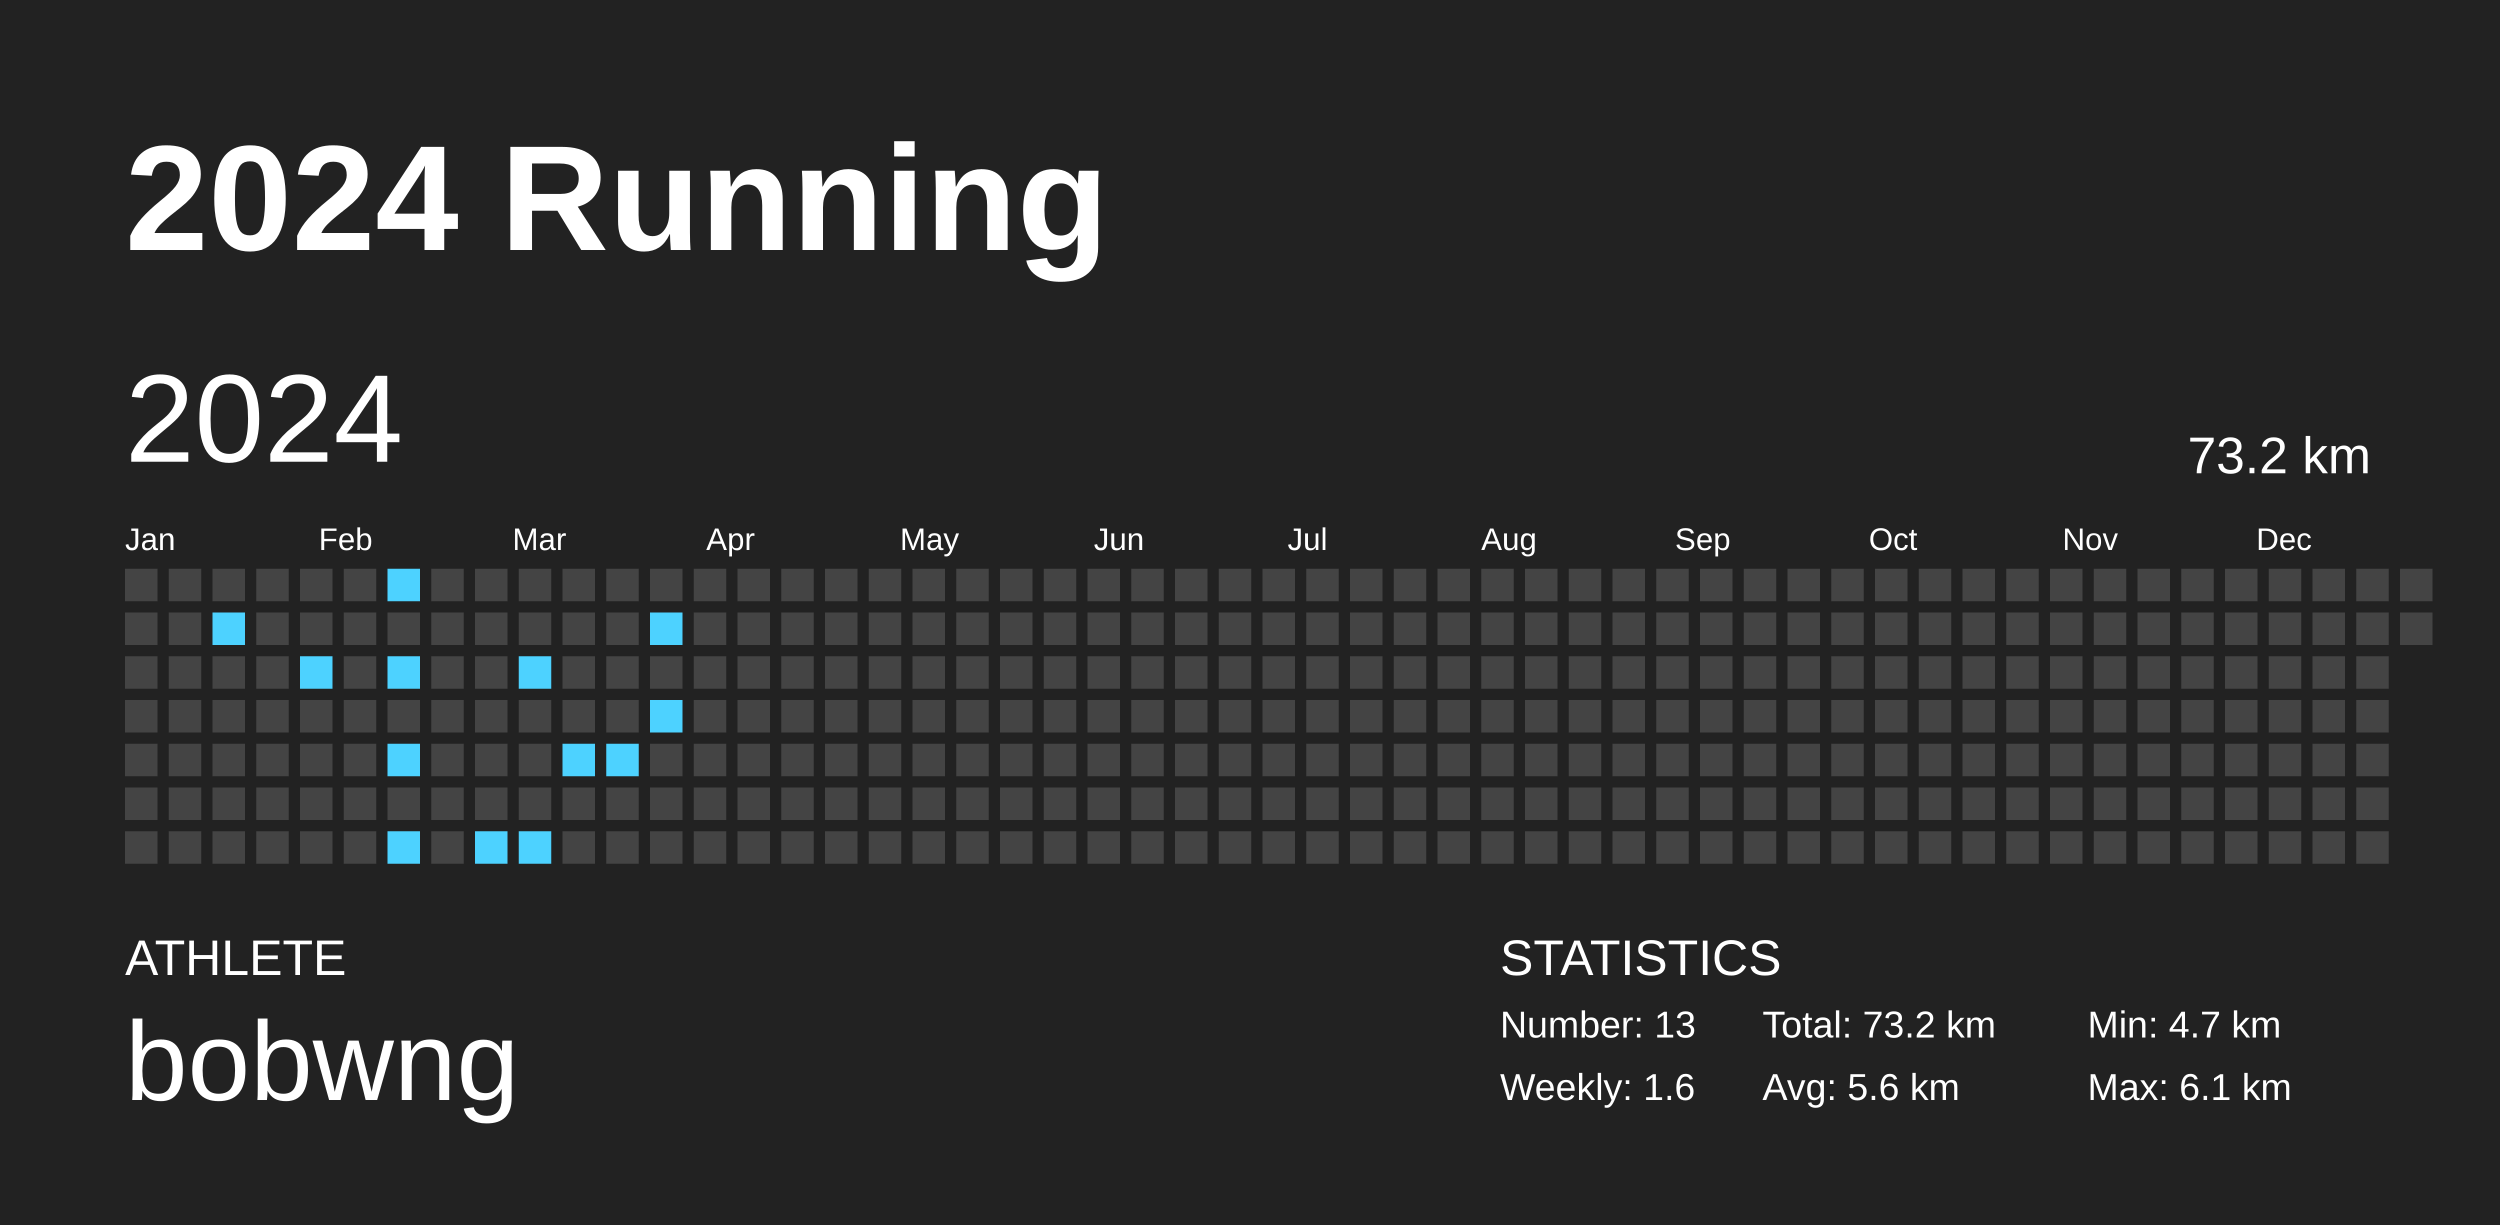
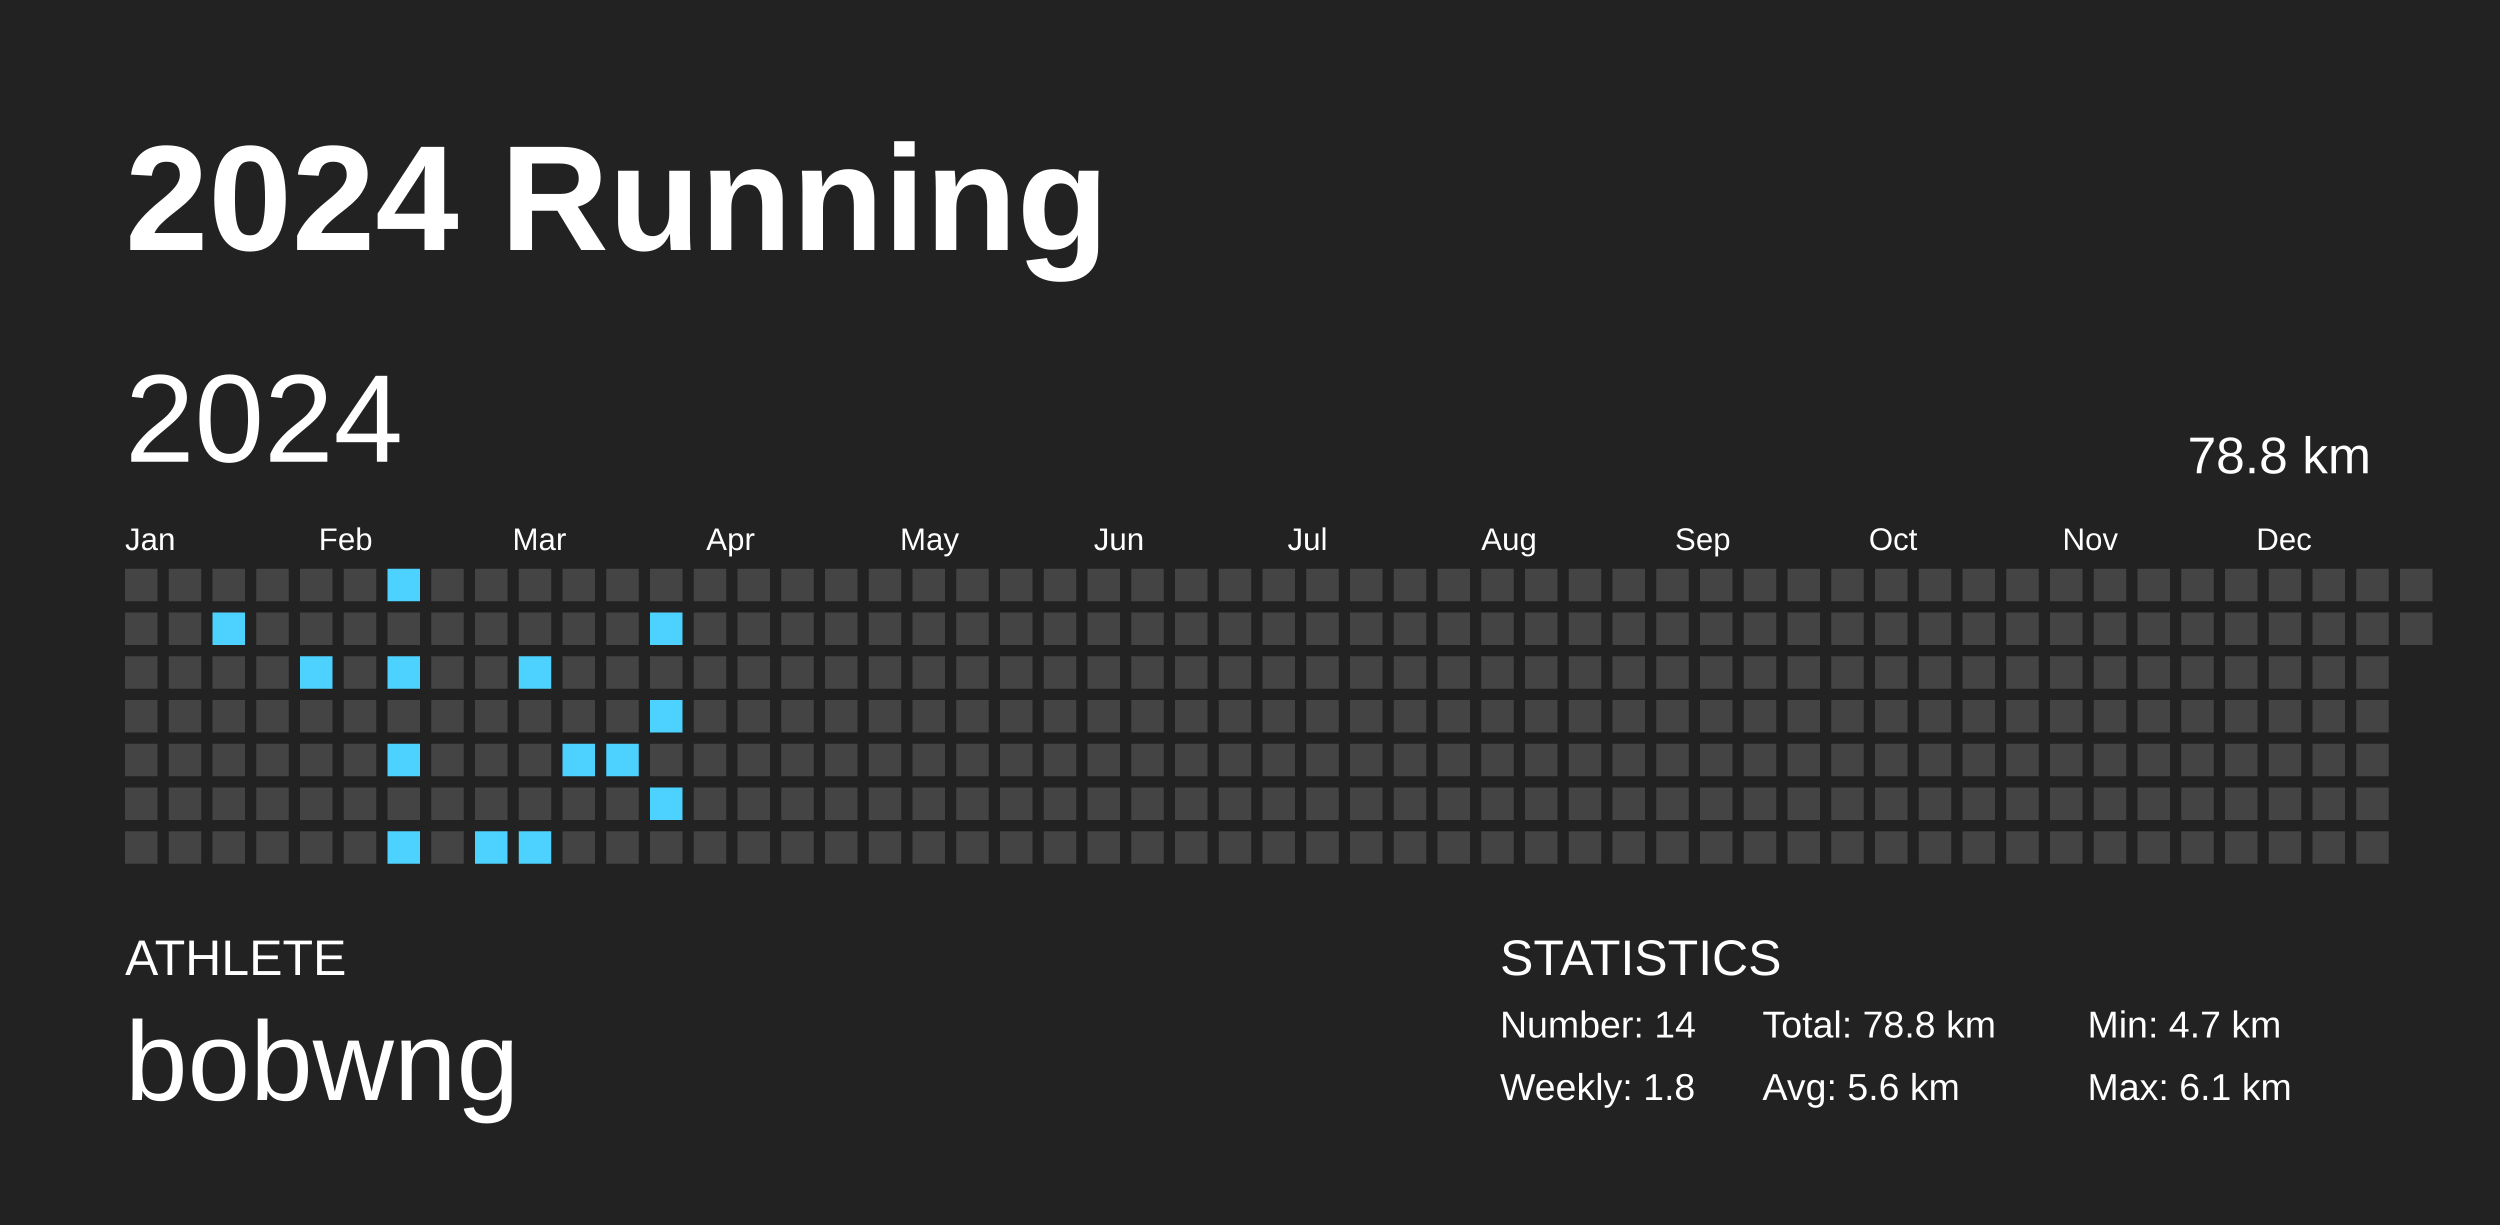
<svg xmlns="http://www.w3.org/2000/svg" baseProfile="full" height="98mm" version="1.1" viewBox="0,0,200,98" width="200mm">
  <defs />
  <rect fill="#222222" height="98" width="200" x="0" y="0" />
  <text fill="#FFFFFF" style="font-size:12px; font-family:Arial; font-weight:bold;" x="10" y="20">2024 Running</text>
  <text fill="#FFFFFF" style="font-size:4px; font-family:Arial" x="10" y="78">ATHLETE</text>
  <text fill="#FFFFFF" style="font-size:9px; font-family:Arial" x="10" y="88">bobwng</text>
  <text fill="#FFFFFF" style="font-size:4px; font-family:Arial" x="120" y="78">STATISTICS</text>
-   <text fill="#FFFFFF" style="font-size:3px; font-family:Arial" x="120" y="83">Number: 13</text>
-   <text fill="#FFFFFF" style="font-size:3px; font-family:Arial" x="120" y="88">Weekly: 1.6</text>
-   <text fill="#FFFFFF" style="font-size:3px; font-family:Arial" x="141" y="83">Total: 73.2 km</text>
+   <text fill="#FFFFFF" style="font-size:3px; font-family:Arial" x="120" y="83">Number: 14</text>
+   <text fill="#FFFFFF" style="font-size:3px; font-family:Arial" x="120" y="88">Weekly: 1.8</text>
+   <text fill="#FFFFFF" style="font-size:3px; font-family:Arial" x="141" y="83">Total: 78.8 km</text>
  <text fill="#FFFFFF" style="font-size:3px; font-family:Arial" x="141" y="88">Avg: 5.6 km</text>
  <text fill="#FFFFFF" style="font-size:3px; font-family:Arial" x="167" y="83">Min: 4.7 km</text>
  <text fill="#FFFFFF" style="font-size:3px; font-family:Arial" x="167" y="88">Max: 6.1 km</text>
  <text dominant-baseline="hanging" fill="#FFFFFF" style="font-size:10.0px; font-family:Arial;" x="10" y="30">2024</text>
-   <text dominant-baseline="hanging" fill="#FFFFFF" style="font-size:4.125px; font-family:Arial;" x="175" y="35">73.2 km</text>
+   <text dominant-baseline="hanging" fill="#FFFFFF" style="font-size:4.125px; font-family:Arial;" x="175" y="35">78.8 km</text>
  <text fill="#FFFFFF" style="font-size:2.5px; font-family:Arial" x="10.0" y="44">Jan</text>
  <text fill="#FFFFFF" style="font-size:2.5px; font-family:Arial" x="25.5" y="44">Feb</text>
  <text fill="#FFFFFF" style="font-size:2.5px; font-family:Arial" x="41.0" y="44">Mar</text>
  <text fill="#FFFFFF" style="font-size:2.5px; font-family:Arial" x="56.5" y="44">Apr</text>
  <text fill="#FFFFFF" style="font-size:2.5px; font-family:Arial" x="72.0" y="44">May</text>
  <text fill="#FFFFFF" style="font-size:2.5px; font-family:Arial" x="87.5" y="44">Jun</text>
  <text fill="#FFFFFF" style="font-size:2.5px; font-family:Arial" x="103.0" y="44">Jul</text>
  <text fill="#FFFFFF" style="font-size:2.5px; font-family:Arial" x="118.5" y="44">Aug</text>
  <text fill="#FFFFFF" style="font-size:2.5px; font-family:Arial" x="134.0" y="44">Sep</text>
  <text fill="#FFFFFF" style="font-size:2.5px; font-family:Arial" x="149.5" y="44">Oct</text>
  <text fill="#FFFFFF" style="font-size:2.5px; font-family:Arial" x="165.0" y="44">Nov</text>
  <text fill="#FFFFFF" style="font-size:2.5px; font-family:Arial" x="180.5" y="44">Dec</text>
  <rect fill="#444444" height="2.6" width="2.6" x="10.0" y="45.5" />
  <rect fill="#444444" height="2.6" width="2.6" x="10.0" y="49.0" />
  <rect fill="#444444" height="2.6" width="2.6" x="10.0" y="52.5" />
  <rect fill="#444444" height="2.6" width="2.6" x="10.0" y="56.0" />
  <rect fill="#444444" height="2.6" width="2.6" x="10.0" y="59.5" />
  <rect fill="#444444" height="2.6" width="2.6" x="10.0" y="63.0" />
  <rect fill="#444444" height="2.6" width="2.6" x="10.0" y="66.5" />
  <rect fill="#444444" height="2.6" width="2.6" x="13.5" y="45.5" />
  <rect fill="#444444" height="2.6" width="2.6" x="13.5" y="49.0" />
  <rect fill="#444444" height="2.6" width="2.6" x="13.5" y="52.5" />
  <rect fill="#444444" height="2.6" width="2.6" x="13.5" y="56.0" />
  <rect fill="#444444" height="2.6" width="2.6" x="13.5" y="59.5" />
  <rect fill="#444444" height="2.6" width="2.6" x="13.5" y="63.0" />
  <rect fill="#444444" height="2.6" width="2.6" x="13.5" y="66.5" />
  <rect fill="#444444" height="2.6" width="2.6" x="17.0" y="45.5" />
  <rect fill="#4dd2ff" height="2.6" width="2.6" x="17.0" y="49.0" />
  <rect fill="#444444" height="2.6" width="2.6" x="17.0" y="52.5" />
  <rect fill="#444444" height="2.6" width="2.6" x="17.0" y="56.0" />
  <rect fill="#444444" height="2.6" width="2.6" x="17.0" y="59.5" />
  <rect fill="#444444" height="2.6" width="2.6" x="17.0" y="63.0" />
  <rect fill="#444444" height="2.6" width="2.6" x="17.0" y="66.5" />
  <rect fill="#444444" height="2.6" width="2.6" x="20.5" y="45.5" />
  <rect fill="#444444" height="2.6" width="2.6" x="20.5" y="49.0" />
  <rect fill="#444444" height="2.6" width="2.6" x="20.5" y="52.5" />
  <rect fill="#444444" height="2.6" width="2.6" x="20.5" y="56.0" />
  <rect fill="#444444" height="2.6" width="2.6" x="20.5" y="59.5" />
  <rect fill="#444444" height="2.6" width="2.6" x="20.5" y="63.0" />
  <rect fill="#444444" height="2.6" width="2.6" x="20.5" y="66.5" />
  <rect fill="#444444" height="2.6" width="2.6" x="24.0" y="45.5" />
  <rect fill="#444444" height="2.6" width="2.6" x="24.0" y="49.0" />
  <rect fill="#4dd2ff" height="2.6" width="2.6" x="24.0" y="52.5" />
  <rect fill="#444444" height="2.6" width="2.6" x="24.0" y="56.0" />
  <rect fill="#444444" height="2.6" width="2.6" x="24.0" y="59.5" />
  <rect fill="#444444" height="2.6" width="2.6" x="24.0" y="63.0" />
  <rect fill="#444444" height="2.6" width="2.6" x="24.0" y="66.5" />
  <rect fill="#444444" height="2.6" width="2.6" x="27.5" y="45.5" />
  <rect fill="#444444" height="2.6" width="2.6" x="27.5" y="49.0" />
  <rect fill="#444444" height="2.6" width="2.6" x="27.5" y="52.5" />
  <rect fill="#444444" height="2.6" width="2.6" x="27.5" y="56.0" />
  <rect fill="#444444" height="2.6" width="2.6" x="27.5" y="59.5" />
  <rect fill="#444444" height="2.6" width="2.6" x="27.5" y="63.0" />
  <rect fill="#444444" height="2.6" width="2.6" x="27.5" y="66.5" />
  <rect fill="#4dd2ff" height="2.6" width="2.6" x="31.0" y="45.5" />
  <rect fill="#444444" height="2.6" width="2.6" x="31.0" y="49.0" />
  <rect fill="#4dd2ff" height="2.6" width="2.6" x="31.0" y="52.5" />
  <rect fill="#444444" height="2.6" width="2.6" x="31.0" y="56.0" />
  <rect fill="#4dd2ff" height="2.6" width="2.6" x="31.0" y="59.5" />
  <rect fill="#444444" height="2.6" width="2.6" x="31.0" y="63.0" />
  <rect fill="#4dd2ff" height="2.6" width="2.6" x="31.0" y="66.5" />
  <rect fill="#444444" height="2.6" width="2.6" x="34.5" y="45.5" />
  <rect fill="#444444" height="2.6" width="2.6" x="34.5" y="49.0" />
  <rect fill="#444444" height="2.6" width="2.6" x="34.5" y="52.5" />
  <rect fill="#444444" height="2.6" width="2.6" x="34.5" y="56.0" />
  <rect fill="#444444" height="2.6" width="2.6" x="34.5" y="59.5" />
  <rect fill="#444444" height="2.6" width="2.6" x="34.5" y="63.0" />
  <rect fill="#444444" height="2.6" width="2.6" x="34.5" y="66.5" />
  <rect fill="#444444" height="2.6" width="2.6" x="38.0" y="45.5" />
  <rect fill="#444444" height="2.6" width="2.6" x="38.0" y="49.0" />
  <rect fill="#444444" height="2.6" width="2.6" x="38.0" y="52.5" />
  <rect fill="#444444" height="2.6" width="2.6" x="38.0" y="56.0" />
  <rect fill="#444444" height="2.6" width="2.6" x="38.0" y="59.5" />
  <rect fill="#444444" height="2.6" width="2.6" x="38.0" y="63.0" />
  <rect fill="#4dd2ff" height="2.6" width="2.6" x="38.0" y="66.5" />
  <rect fill="#444444" height="2.6" width="2.6" x="41.5" y="45.5" />
  <rect fill="#444444" height="2.6" width="2.6" x="41.5" y="49.0" />
  <rect fill="#4dd2ff" height="2.6" width="2.6" x="41.5" y="52.5" />
  <rect fill="#444444" height="2.6" width="2.6" x="41.5" y="56.0" />
  <rect fill="#444444" height="2.6" width="2.6" x="41.5" y="59.5" />
  <rect fill="#444444" height="2.6" width="2.6" x="41.5" y="63.0" />
  <rect fill="#4dd2ff" height="2.6" width="2.6" x="41.5" y="66.5" />
  <rect fill="#444444" height="2.6" width="2.6" x="45.0" y="45.5" />
  <rect fill="#444444" height="2.6" width="2.6" x="45.0" y="49.0" />
  <rect fill="#444444" height="2.6" width="2.6" x="45.0" y="52.5" />
  <rect fill="#444444" height="2.6" width="2.6" x="45.0" y="56.0" />
  <rect fill="#4dd2ff" height="2.6" width="2.6" x="45.0" y="59.5" />
  <rect fill="#444444" height="2.6" width="2.6" x="45.0" y="63.0" />
  <rect fill="#444444" height="2.6" width="2.6" x="45.0" y="66.5" />
  <rect fill="#444444" height="2.6" width="2.6" x="48.5" y="45.5" />
  <rect fill="#444444" height="2.6" width="2.6" x="48.5" y="49.0" />
  <rect fill="#444444" height="2.6" width="2.6" x="48.5" y="52.5" />
  <rect fill="#444444" height="2.6" width="2.6" x="48.5" y="56.0" />
  <rect fill="#4dd2ff" height="2.6" width="2.6" x="48.5" y="59.5" />
  <rect fill="#444444" height="2.6" width="2.6" x="48.5" y="63.0" />
  <rect fill="#444444" height="2.6" width="2.6" x="48.5" y="66.5" />
  <rect fill="#444444" height="2.6" width="2.6" x="52.0" y="45.5" />
  <rect fill="#4dd2ff" height="2.6" width="2.6" x="52.0" y="49.0" />
  <rect fill="#444444" height="2.6" width="2.6" x="52.0" y="52.5" />
  <rect fill="#4dd2ff" height="2.6" width="2.6" x="52.0" y="56.0" />
  <rect fill="#444444" height="2.6" width="2.6" x="52.0" y="59.5" />
-   <rect fill="#444444" height="2.6" width="2.6" x="52.0" y="63.0" />
+   <rect fill="#4dd2ff" height="2.6" width="2.6" x="52.0" y="63.0" />
  <rect fill="#444444" height="2.6" width="2.6" x="52.0" y="66.5" />
  <rect fill="#444444" height="2.6" width="2.6" x="55.5" y="45.5" />
  <rect fill="#444444" height="2.6" width="2.6" x="55.5" y="49.0" />
  <rect fill="#444444" height="2.6" width="2.6" x="55.5" y="52.5" />
  <rect fill="#444444" height="2.6" width="2.6" x="55.5" y="56.0" />
  <rect fill="#444444" height="2.6" width="2.6" x="55.5" y="59.5" />
  <rect fill="#444444" height="2.6" width="2.6" x="55.5" y="63.0" />
  <rect fill="#444444" height="2.6" width="2.6" x="55.5" y="66.5" />
  <rect fill="#444444" height="2.6" width="2.6" x="59.0" y="45.5" />
  <rect fill="#444444" height="2.6" width="2.6" x="59.0" y="49.0" />
  <rect fill="#444444" height="2.6" width="2.6" x="59.0" y="52.5" />
  <rect fill="#444444" height="2.6" width="2.6" x="59.0" y="56.0" />
  <rect fill="#444444" height="2.6" width="2.6" x="59.0" y="59.5" />
  <rect fill="#444444" height="2.6" width="2.6" x="59.0" y="63.0" />
  <rect fill="#444444" height="2.6" width="2.6" x="59.0" y="66.5" />
  <rect fill="#444444" height="2.6" width="2.6" x="62.5" y="45.5" />
  <rect fill="#444444" height="2.6" width="2.6" x="62.5" y="49.0" />
  <rect fill="#444444" height="2.6" width="2.6" x="62.5" y="52.5" />
  <rect fill="#444444" height="2.6" width="2.6" x="62.5" y="56.0" />
  <rect fill="#444444" height="2.6" width="2.6" x="62.5" y="59.5" />
  <rect fill="#444444" height="2.6" width="2.6" x="62.5" y="63.0" />
  <rect fill="#444444" height="2.6" width="2.6" x="62.5" y="66.5" />
  <rect fill="#444444" height="2.6" width="2.6" x="66.0" y="45.5" />
  <rect fill="#444444" height="2.6" width="2.6" x="66.0" y="49.0" />
  <rect fill="#444444" height="2.6" width="2.6" x="66.0" y="52.5" />
  <rect fill="#444444" height="2.6" width="2.6" x="66.0" y="56.0" />
  <rect fill="#444444" height="2.6" width="2.6" x="66.0" y="59.5" />
  <rect fill="#444444" height="2.6" width="2.6" x="66.0" y="63.0" />
  <rect fill="#444444" height="2.6" width="2.6" x="66.0" y="66.5" />
  <rect fill="#444444" height="2.6" width="2.6" x="69.5" y="45.5" />
  <rect fill="#444444" height="2.6" width="2.6" x="69.5" y="49.0" />
  <rect fill="#444444" height="2.6" width="2.6" x="69.5" y="52.5" />
  <rect fill="#444444" height="2.6" width="2.6" x="69.5" y="56.0" />
  <rect fill="#444444" height="2.6" width="2.6" x="69.5" y="59.5" />
  <rect fill="#444444" height="2.6" width="2.6" x="69.5" y="63.0" />
  <rect fill="#444444" height="2.6" width="2.6" x="69.5" y="66.5" />
  <rect fill="#444444" height="2.6" width="2.6" x="73.0" y="45.5" />
  <rect fill="#444444" height="2.6" width="2.6" x="73.0" y="49.0" />
  <rect fill="#444444" height="2.6" width="2.6" x="73.0" y="52.5" />
  <rect fill="#444444" height="2.6" width="2.6" x="73.0" y="56.0" />
  <rect fill="#444444" height="2.6" width="2.6" x="73.0" y="59.5" />
  <rect fill="#444444" height="2.6" width="2.6" x="73.0" y="63.0" />
  <rect fill="#444444" height="2.6" width="2.6" x="73.0" y="66.5" />
  <rect fill="#444444" height="2.6" width="2.6" x="76.5" y="45.5" />
  <rect fill="#444444" height="2.6" width="2.6" x="76.5" y="49.0" />
  <rect fill="#444444" height="2.6" width="2.6" x="76.5" y="52.5" />
  <rect fill="#444444" height="2.6" width="2.6" x="76.5" y="56.0" />
  <rect fill="#444444" height="2.6" width="2.6" x="76.5" y="59.5" />
  <rect fill="#444444" height="2.6" width="2.6" x="76.5" y="63.0" />
  <rect fill="#444444" height="2.6" width="2.6" x="76.5" y="66.5" />
  <rect fill="#444444" height="2.6" width="2.6" x="80.0" y="45.5" />
  <rect fill="#444444" height="2.6" width="2.6" x="80.0" y="49.0" />
  <rect fill="#444444" height="2.6" width="2.6" x="80.0" y="52.5" />
  <rect fill="#444444" height="2.6" width="2.6" x="80.0" y="56.0" />
  <rect fill="#444444" height="2.6" width="2.6" x="80.0" y="59.5" />
  <rect fill="#444444" height="2.6" width="2.6" x="80.0" y="63.0" />
  <rect fill="#444444" height="2.6" width="2.6" x="80.0" y="66.5" />
  <rect fill="#444444" height="2.6" width="2.6" x="83.5" y="45.5" />
  <rect fill="#444444" height="2.6" width="2.6" x="83.5" y="49.0" />
  <rect fill="#444444" height="2.6" width="2.6" x="83.5" y="52.5" />
  <rect fill="#444444" height="2.6" width="2.6" x="83.5" y="56.0" />
  <rect fill="#444444" height="2.6" width="2.6" x="83.5" y="59.5" />
  <rect fill="#444444" height="2.6" width="2.6" x="83.5" y="63.0" />
  <rect fill="#444444" height="2.6" width="2.6" x="83.5" y="66.5" />
  <rect fill="#444444" height="2.6" width="2.6" x="87.0" y="45.5" />
  <rect fill="#444444" height="2.6" width="2.6" x="87.0" y="49.0" />
  <rect fill="#444444" height="2.6" width="2.6" x="87.0" y="52.5" />
  <rect fill="#444444" height="2.6" width="2.6" x="87.0" y="56.0" />
  <rect fill="#444444" height="2.6" width="2.6" x="87.0" y="59.5" />
  <rect fill="#444444" height="2.6" width="2.6" x="87.0" y="63.0" />
  <rect fill="#444444" height="2.6" width="2.6" x="87.0" y="66.5" />
  <rect fill="#444444" height="2.6" width="2.6" x="90.5" y="45.5" />
  <rect fill="#444444" height="2.6" width="2.6" x="90.5" y="49.0" />
  <rect fill="#444444" height="2.6" width="2.6" x="90.5" y="52.5" />
  <rect fill="#444444" height="2.6" width="2.6" x="90.5" y="56.0" />
  <rect fill="#444444" height="2.6" width="2.6" x="90.5" y="59.5" />
  <rect fill="#444444" height="2.6" width="2.6" x="90.5" y="63.0" />
  <rect fill="#444444" height="2.6" width="2.6" x="90.5" y="66.5" />
  <rect fill="#444444" height="2.6" width="2.6" x="94.0" y="45.5" />
  <rect fill="#444444" height="2.6" width="2.6" x="94.0" y="49.0" />
  <rect fill="#444444" height="2.6" width="2.6" x="94.0" y="52.5" />
  <rect fill="#444444" height="2.6" width="2.6" x="94.0" y="56.0" />
  <rect fill="#444444" height="2.6" width="2.6" x="94.0" y="59.5" />
  <rect fill="#444444" height="2.6" width="2.6" x="94.0" y="63.0" />
  <rect fill="#444444" height="2.6" width="2.6" x="94.0" y="66.5" />
  <rect fill="#444444" height="2.6" width="2.6" x="97.5" y="45.5" />
  <rect fill="#444444" height="2.6" width="2.6" x="97.5" y="49.0" />
  <rect fill="#444444" height="2.6" width="2.6" x="97.5" y="52.5" />
  <rect fill="#444444" height="2.6" width="2.6" x="97.5" y="56.0" />
  <rect fill="#444444" height="2.6" width="2.6" x="97.5" y="59.5" />
  <rect fill="#444444" height="2.6" width="2.6" x="97.5" y="63.0" />
  <rect fill="#444444" height="2.6" width="2.6" x="97.5" y="66.5" />
  <rect fill="#444444" height="2.6" width="2.6" x="101.0" y="45.5" />
  <rect fill="#444444" height="2.6" width="2.6" x="101.0" y="49.0" />
  <rect fill="#444444" height="2.6" width="2.6" x="101.0" y="52.5" />
  <rect fill="#444444" height="2.6" width="2.6" x="101.0" y="56.0" />
  <rect fill="#444444" height="2.6" width="2.6" x="101.0" y="59.5" />
  <rect fill="#444444" height="2.6" width="2.6" x="101.0" y="63.0" />
  <rect fill="#444444" height="2.6" width="2.6" x="101.0" y="66.5" />
  <rect fill="#444444" height="2.6" width="2.6" x="104.5" y="45.5" />
  <rect fill="#444444" height="2.6" width="2.6" x="104.5" y="49.0" />
  <rect fill="#444444" height="2.6" width="2.6" x="104.5" y="52.5" />
  <rect fill="#444444" height="2.6" width="2.6" x="104.5" y="56.0" />
  <rect fill="#444444" height="2.6" width="2.6" x="104.5" y="59.5" />
  <rect fill="#444444" height="2.6" width="2.6" x="104.5" y="63.0" />
  <rect fill="#444444" height="2.6" width="2.6" x="104.5" y="66.5" />
  <rect fill="#444444" height="2.6" width="2.6" x="108.0" y="45.5" />
  <rect fill="#444444" height="2.6" width="2.6" x="108.0" y="49.0" />
  <rect fill="#444444" height="2.6" width="2.6" x="108.0" y="52.5" />
  <rect fill="#444444" height="2.6" width="2.6" x="108.0" y="56.0" />
  <rect fill="#444444" height="2.6" width="2.6" x="108.0" y="59.5" />
  <rect fill="#444444" height="2.6" width="2.6" x="108.0" y="63.0" />
  <rect fill="#444444" height="2.6" width="2.6" x="108.0" y="66.5" />
  <rect fill="#444444" height="2.6" width="2.6" x="111.5" y="45.5" />
  <rect fill="#444444" height="2.6" width="2.6" x="111.5" y="49.0" />
  <rect fill="#444444" height="2.6" width="2.6" x="111.5" y="52.5" />
  <rect fill="#444444" height="2.6" width="2.6" x="111.5" y="56.0" />
  <rect fill="#444444" height="2.6" width="2.6" x="111.5" y="59.5" />
  <rect fill="#444444" height="2.6" width="2.6" x="111.5" y="63.0" />
  <rect fill="#444444" height="2.6" width="2.6" x="111.5" y="66.5" />
  <rect fill="#444444" height="2.6" width="2.6" x="115.0" y="45.5" />
  <rect fill="#444444" height="2.6" width="2.6" x="115.0" y="49.0" />
  <rect fill="#444444" height="2.6" width="2.6" x="115.0" y="52.5" />
  <rect fill="#444444" height="2.6" width="2.6" x="115.0" y="56.0" />
  <rect fill="#444444" height="2.6" width="2.6" x="115.0" y="59.5" />
  <rect fill="#444444" height="2.6" width="2.6" x="115.0" y="63.0" />
  <rect fill="#444444" height="2.6" width="2.6" x="115.0" y="66.5" />
  <rect fill="#444444" height="2.6" width="2.6" x="118.5" y="45.5" />
  <rect fill="#444444" height="2.6" width="2.6" x="118.5" y="49.0" />
  <rect fill="#444444" height="2.6" width="2.6" x="118.5" y="52.5" />
  <rect fill="#444444" height="2.6" width="2.6" x="118.5" y="56.0" />
  <rect fill="#444444" height="2.6" width="2.6" x="118.5" y="59.5" />
  <rect fill="#444444" height="2.6" width="2.6" x="118.5" y="63.0" />
  <rect fill="#444444" height="2.6" width="2.6" x="118.5" y="66.5" />
  <rect fill="#444444" height="2.6" width="2.6" x="122.0" y="45.5" />
  <rect fill="#444444" height="2.6" width="2.6" x="122.0" y="49.0" />
  <rect fill="#444444" height="2.6" width="2.6" x="122.0" y="52.5" />
  <rect fill="#444444" height="2.6" width="2.6" x="122.0" y="56.0" />
  <rect fill="#444444" height="2.6" width="2.6" x="122.0" y="59.5" />
  <rect fill="#444444" height="2.6" width="2.6" x="122.0" y="63.0" />
  <rect fill="#444444" height="2.6" width="2.6" x="122.0" y="66.5" />
  <rect fill="#444444" height="2.6" width="2.6" x="125.5" y="45.5" />
  <rect fill="#444444" height="2.6" width="2.6" x="125.5" y="49.0" />
  <rect fill="#444444" height="2.6" width="2.6" x="125.5" y="52.5" />
  <rect fill="#444444" height="2.6" width="2.6" x="125.5" y="56.0" />
  <rect fill="#444444" height="2.6" width="2.6" x="125.5" y="59.5" />
  <rect fill="#444444" height="2.6" width="2.6" x="125.5" y="63.0" />
  <rect fill="#444444" height="2.6" width="2.6" x="125.5" y="66.5" />
  <rect fill="#444444" height="2.6" width="2.6" x="129.0" y="45.5" />
  <rect fill="#444444" height="2.6" width="2.6" x="129.0" y="49.0" />
  <rect fill="#444444" height="2.6" width="2.6" x="129.0" y="52.5" />
  <rect fill="#444444" height="2.6" width="2.6" x="129.0" y="56.0" />
  <rect fill="#444444" height="2.6" width="2.6" x="129.0" y="59.5" />
  <rect fill="#444444" height="2.6" width="2.6" x="129.0" y="63.0" />
  <rect fill="#444444" height="2.6" width="2.6" x="129.0" y="66.5" />
  <rect fill="#444444" height="2.6" width="2.6" x="132.5" y="45.5" />
  <rect fill="#444444" height="2.6" width="2.6" x="132.5" y="49.0" />
  <rect fill="#444444" height="2.6" width="2.6" x="132.5" y="52.5" />
  <rect fill="#444444" height="2.6" width="2.6" x="132.5" y="56.0" />
  <rect fill="#444444" height="2.6" width="2.6" x="132.5" y="59.5" />
  <rect fill="#444444" height="2.6" width="2.6" x="132.5" y="63.0" />
  <rect fill="#444444" height="2.6" width="2.6" x="132.5" y="66.5" />
  <rect fill="#444444" height="2.6" width="2.6" x="136.0" y="45.5" />
  <rect fill="#444444" height="2.6" width="2.6" x="136.0" y="49.0" />
  <rect fill="#444444" height="2.6" width="2.6" x="136.0" y="52.5" />
  <rect fill="#444444" height="2.6" width="2.6" x="136.0" y="56.0" />
  <rect fill="#444444" height="2.6" width="2.6" x="136.0" y="59.5" />
  <rect fill="#444444" height="2.6" width="2.6" x="136.0" y="63.0" />
  <rect fill="#444444" height="2.6" width="2.6" x="136.0" y="66.5" />
  <rect fill="#444444" height="2.6" width="2.6" x="139.5" y="45.5" />
  <rect fill="#444444" height="2.6" width="2.6" x="139.5" y="49.0" />
  <rect fill="#444444" height="2.6" width="2.6" x="139.5" y="52.5" />
  <rect fill="#444444" height="2.6" width="2.6" x="139.5" y="56.0" />
  <rect fill="#444444" height="2.6" width="2.6" x="139.5" y="59.5" />
  <rect fill="#444444" height="2.6" width="2.6" x="139.5" y="63.0" />
  <rect fill="#444444" height="2.6" width="2.6" x="139.5" y="66.5" />
  <rect fill="#444444" height="2.6" width="2.6" x="143.0" y="45.5" />
  <rect fill="#444444" height="2.6" width="2.6" x="143.0" y="49.0" />
  <rect fill="#444444" height="2.6" width="2.6" x="143.0" y="52.5" />
  <rect fill="#444444" height="2.6" width="2.6" x="143.0" y="56.0" />
  <rect fill="#444444" height="2.6" width="2.6" x="143.0" y="59.5" />
  <rect fill="#444444" height="2.6" width="2.6" x="143.0" y="63.0" />
  <rect fill="#444444" height="2.6" width="2.6" x="143.0" y="66.5" />
  <rect fill="#444444" height="2.6" width="2.6" x="146.5" y="45.5" />
  <rect fill="#444444" height="2.6" width="2.6" x="146.5" y="49.0" />
  <rect fill="#444444" height="2.6" width="2.6" x="146.5" y="52.5" />
  <rect fill="#444444" height="2.6" width="2.6" x="146.5" y="56.0" />
  <rect fill="#444444" height="2.6" width="2.6" x="146.5" y="59.5" />
  <rect fill="#444444" height="2.6" width="2.6" x="146.5" y="63.0" />
  <rect fill="#444444" height="2.6" width="2.6" x="146.5" y="66.5" />
  <rect fill="#444444" height="2.6" width="2.6" x="150.0" y="45.5" />
  <rect fill="#444444" height="2.6" width="2.6" x="150.0" y="49.0" />
  <rect fill="#444444" height="2.6" width="2.6" x="150.0" y="52.5" />
  <rect fill="#444444" height="2.6" width="2.6" x="150.0" y="56.0" />
  <rect fill="#444444" height="2.6" width="2.6" x="150.0" y="59.5" />
  <rect fill="#444444" height="2.6" width="2.6" x="150.0" y="63.0" />
  <rect fill="#444444" height="2.6" width="2.6" x="150.0" y="66.5" />
  <rect fill="#444444" height="2.6" width="2.6" x="153.5" y="45.5" />
  <rect fill="#444444" height="2.6" width="2.6" x="153.5" y="49.0" />
  <rect fill="#444444" height="2.6" width="2.6" x="153.5" y="52.5" />
  <rect fill="#444444" height="2.6" width="2.6" x="153.5" y="56.0" />
  <rect fill="#444444" height="2.6" width="2.6" x="153.5" y="59.5" />
  <rect fill="#444444" height="2.6" width="2.6" x="153.5" y="63.0" />
  <rect fill="#444444" height="2.6" width="2.6" x="153.5" y="66.5" />
  <rect fill="#444444" height="2.6" width="2.6" x="157.0" y="45.5" />
  <rect fill="#444444" height="2.6" width="2.6" x="157.0" y="49.0" />
  <rect fill="#444444" height="2.6" width="2.6" x="157.0" y="52.5" />
  <rect fill="#444444" height="2.6" width="2.6" x="157.0" y="56.0" />
  <rect fill="#444444" height="2.6" width="2.6" x="157.0" y="59.5" />
  <rect fill="#444444" height="2.6" width="2.6" x="157.0" y="63.0" />
  <rect fill="#444444" height="2.6" width="2.6" x="157.0" y="66.5" />
  <rect fill="#444444" height="2.6" width="2.6" x="160.5" y="45.5" />
  <rect fill="#444444" height="2.6" width="2.6" x="160.5" y="49.0" />
  <rect fill="#444444" height="2.6" width="2.6" x="160.5" y="52.5" />
  <rect fill="#444444" height="2.6" width="2.6" x="160.5" y="56.0" />
  <rect fill="#444444" height="2.6" width="2.6" x="160.5" y="59.5" />
  <rect fill="#444444" height="2.6" width="2.6" x="160.5" y="63.0" />
  <rect fill="#444444" height="2.6" width="2.6" x="160.5" y="66.5" />
  <rect fill="#444444" height="2.6" width="2.6" x="164.0" y="45.5" />
  <rect fill="#444444" height="2.6" width="2.6" x="164.0" y="49.0" />
  <rect fill="#444444" height="2.6" width="2.6" x="164.0" y="52.5" />
  <rect fill="#444444" height="2.6" width="2.6" x="164.0" y="56.0" />
  <rect fill="#444444" height="2.6" width="2.6" x="164.0" y="59.5" />
  <rect fill="#444444" height="2.6" width="2.6" x="164.0" y="63.0" />
  <rect fill="#444444" height="2.6" width="2.6" x="164.0" y="66.5" />
  <rect fill="#444444" height="2.6" width="2.6" x="167.5" y="45.5" />
  <rect fill="#444444" height="2.6" width="2.6" x="167.5" y="49.0" />
  <rect fill="#444444" height="2.6" width="2.6" x="167.5" y="52.5" />
  <rect fill="#444444" height="2.6" width="2.6" x="167.5" y="56.0" />
  <rect fill="#444444" height="2.6" width="2.6" x="167.5" y="59.5" />
  <rect fill="#444444" height="2.6" width="2.6" x="167.5" y="63.0" />
  <rect fill="#444444" height="2.6" width="2.6" x="167.5" y="66.5" />
  <rect fill="#444444" height="2.6" width="2.6" x="171.0" y="45.5" />
  <rect fill="#444444" height="2.6" width="2.6" x="171.0" y="49.0" />
  <rect fill="#444444" height="2.6" width="2.6" x="171.0" y="52.5" />
  <rect fill="#444444" height="2.6" width="2.6" x="171.0" y="56.0" />
  <rect fill="#444444" height="2.6" width="2.6" x="171.0" y="59.5" />
  <rect fill="#444444" height="2.6" width="2.6" x="171.0" y="63.0" />
  <rect fill="#444444" height="2.6" width="2.6" x="171.0" y="66.5" />
  <rect fill="#444444" height="2.6" width="2.6" x="174.5" y="45.5" />
  <rect fill="#444444" height="2.6" width="2.6" x="174.5" y="49.0" />
  <rect fill="#444444" height="2.6" width="2.6" x="174.5" y="52.5" />
  <rect fill="#444444" height="2.6" width="2.6" x="174.5" y="56.0" />
  <rect fill="#444444" height="2.6" width="2.6" x="174.5" y="59.5" />
  <rect fill="#444444" height="2.6" width="2.6" x="174.5" y="63.0" />
  <rect fill="#444444" height="2.6" width="2.6" x="174.5" y="66.5" />
  <rect fill="#444444" height="2.6" width="2.6" x="178.0" y="45.5" />
  <rect fill="#444444" height="2.6" width="2.6" x="178.0" y="49.0" />
  <rect fill="#444444" height="2.6" width="2.6" x="178.0" y="52.5" />
  <rect fill="#444444" height="2.6" width="2.6" x="178.0" y="56.0" />
  <rect fill="#444444" height="2.6" width="2.6" x="178.0" y="59.5" />
  <rect fill="#444444" height="2.6" width="2.6" x="178.0" y="63.0" />
  <rect fill="#444444" height="2.6" width="2.6" x="178.0" y="66.5" />
  <rect fill="#444444" height="2.6" width="2.6" x="181.5" y="45.5" />
  <rect fill="#444444" height="2.6" width="2.6" x="181.5" y="49.0" />
  <rect fill="#444444" height="2.6" width="2.6" x="181.5" y="52.5" />
  <rect fill="#444444" height="2.6" width="2.6" x="181.5" y="56.0" />
  <rect fill="#444444" height="2.6" width="2.6" x="181.5" y="59.5" />
  <rect fill="#444444" height="2.6" width="2.6" x="181.5" y="63.0" />
  <rect fill="#444444" height="2.6" width="2.6" x="181.5" y="66.5" />
  <rect fill="#444444" height="2.6" width="2.6" x="185.0" y="45.5" />
  <rect fill="#444444" height="2.6" width="2.6" x="185.0" y="49.0" />
  <rect fill="#444444" height="2.6" width="2.6" x="185.0" y="52.5" />
  <rect fill="#444444" height="2.6" width="2.6" x="185.0" y="56.0" />
  <rect fill="#444444" height="2.6" width="2.6" x="185.0" y="59.5" />
  <rect fill="#444444" height="2.6" width="2.6" x="185.0" y="63.0" />
  <rect fill="#444444" height="2.6" width="2.6" x="185.0" y="66.5" />
  <rect fill="#444444" height="2.6" width="2.6" x="188.5" y="45.5" />
  <rect fill="#444444" height="2.6" width="2.6" x="188.5" y="49.0" />
  <rect fill="#444444" height="2.6" width="2.6" x="188.5" y="52.5" />
  <rect fill="#444444" height="2.6" width="2.6" x="188.5" y="56.0" />
  <rect fill="#444444" height="2.6" width="2.6" x="188.5" y="59.5" />
  <rect fill="#444444" height="2.6" width="2.6" x="188.5" y="63.0" />
  <rect fill="#444444" height="2.6" width="2.6" x="188.5" y="66.5" />
  <rect fill="#444444" height="2.6" width="2.6" x="192.0" y="45.5" />
  <rect fill="#444444" height="2.6" width="2.6" x="192.0" y="49.0" />
</svg>
